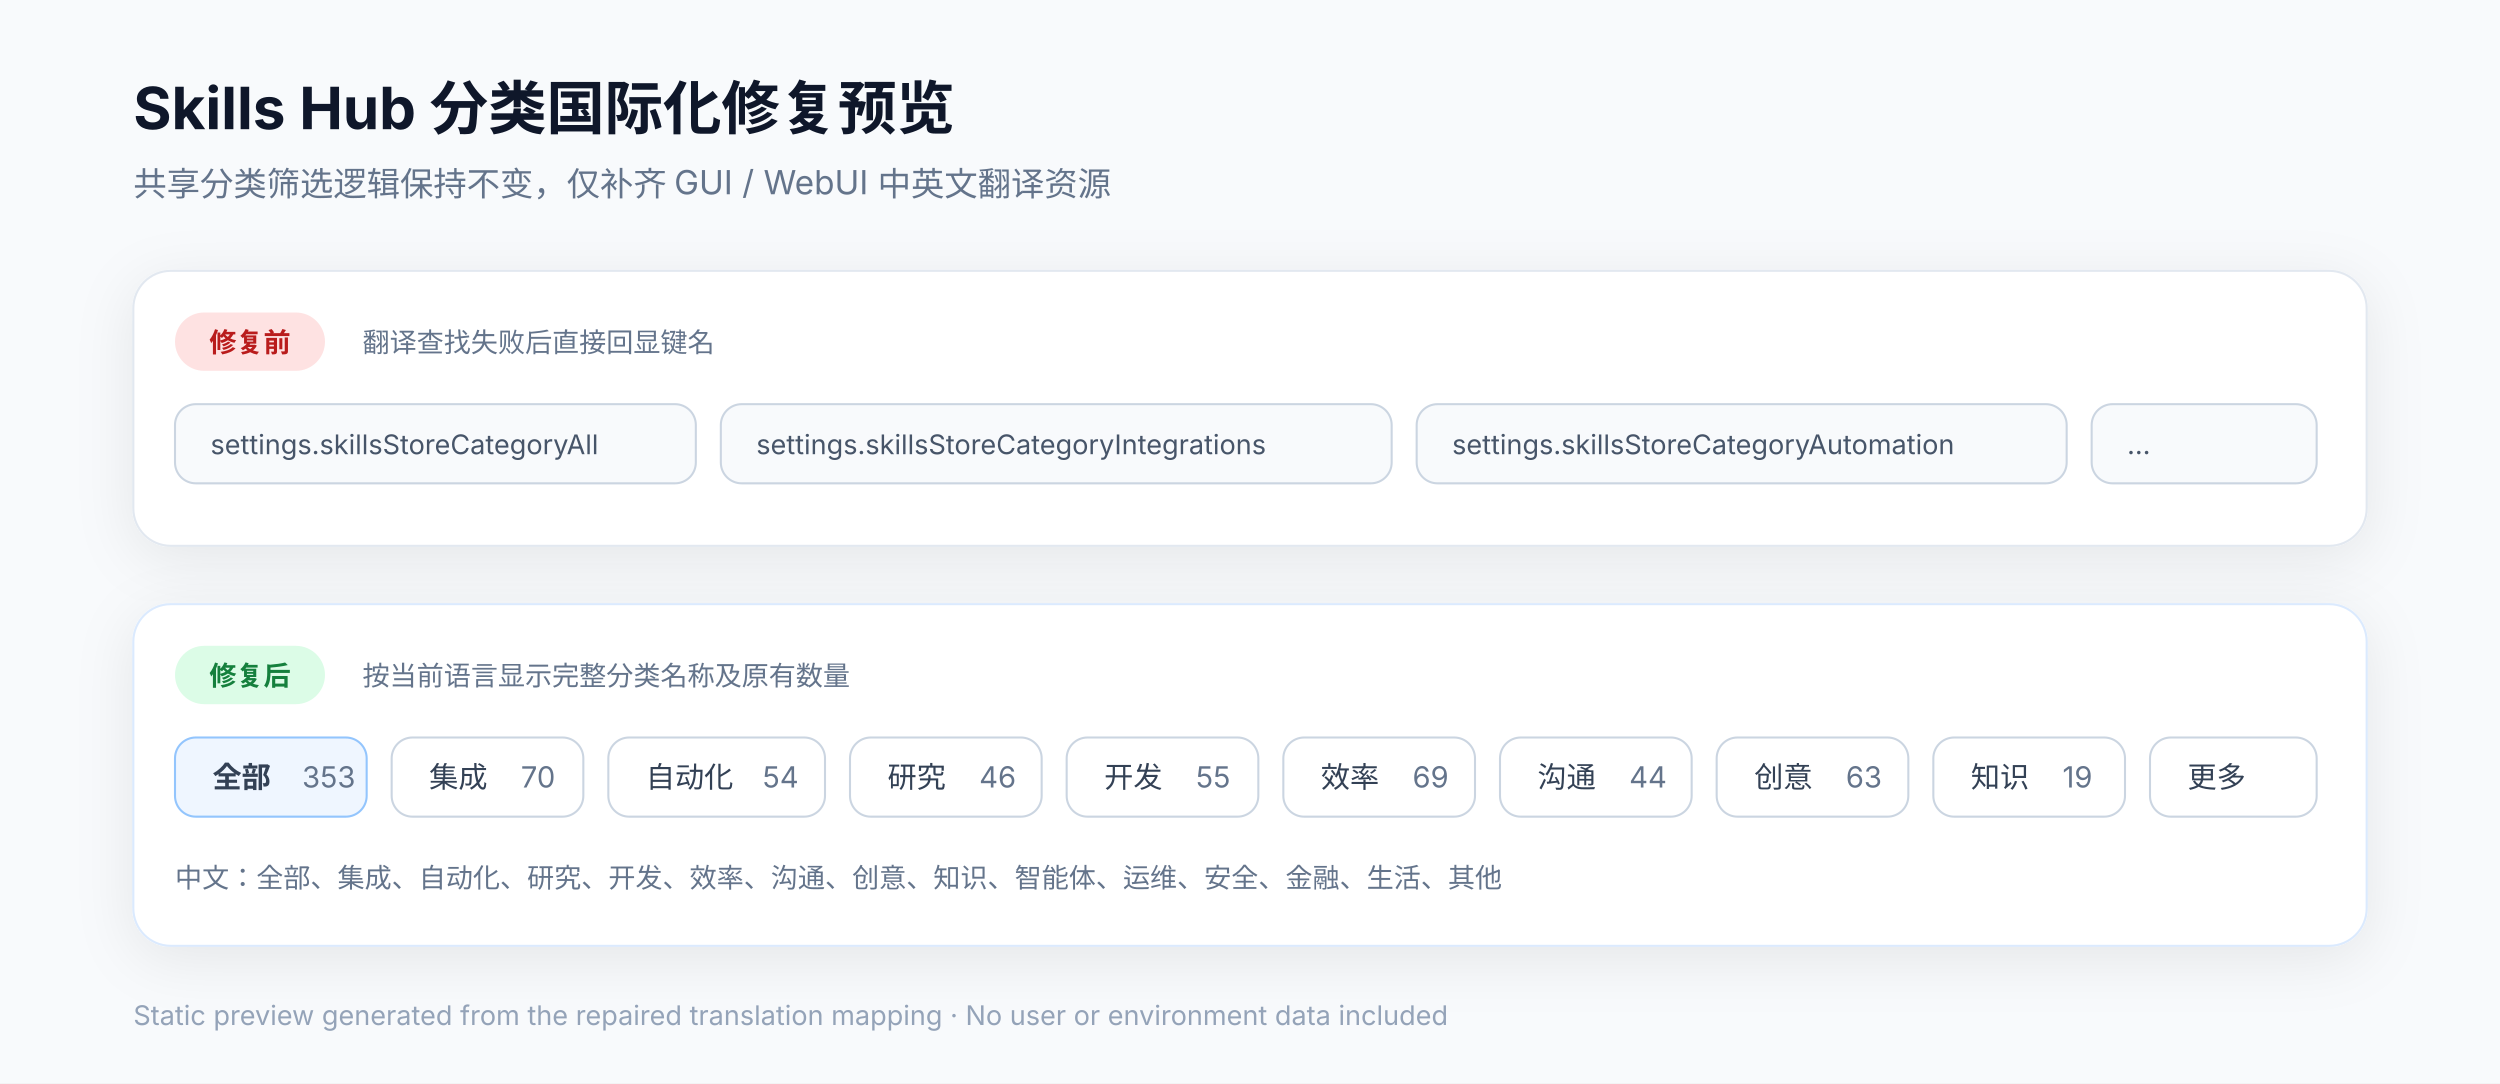
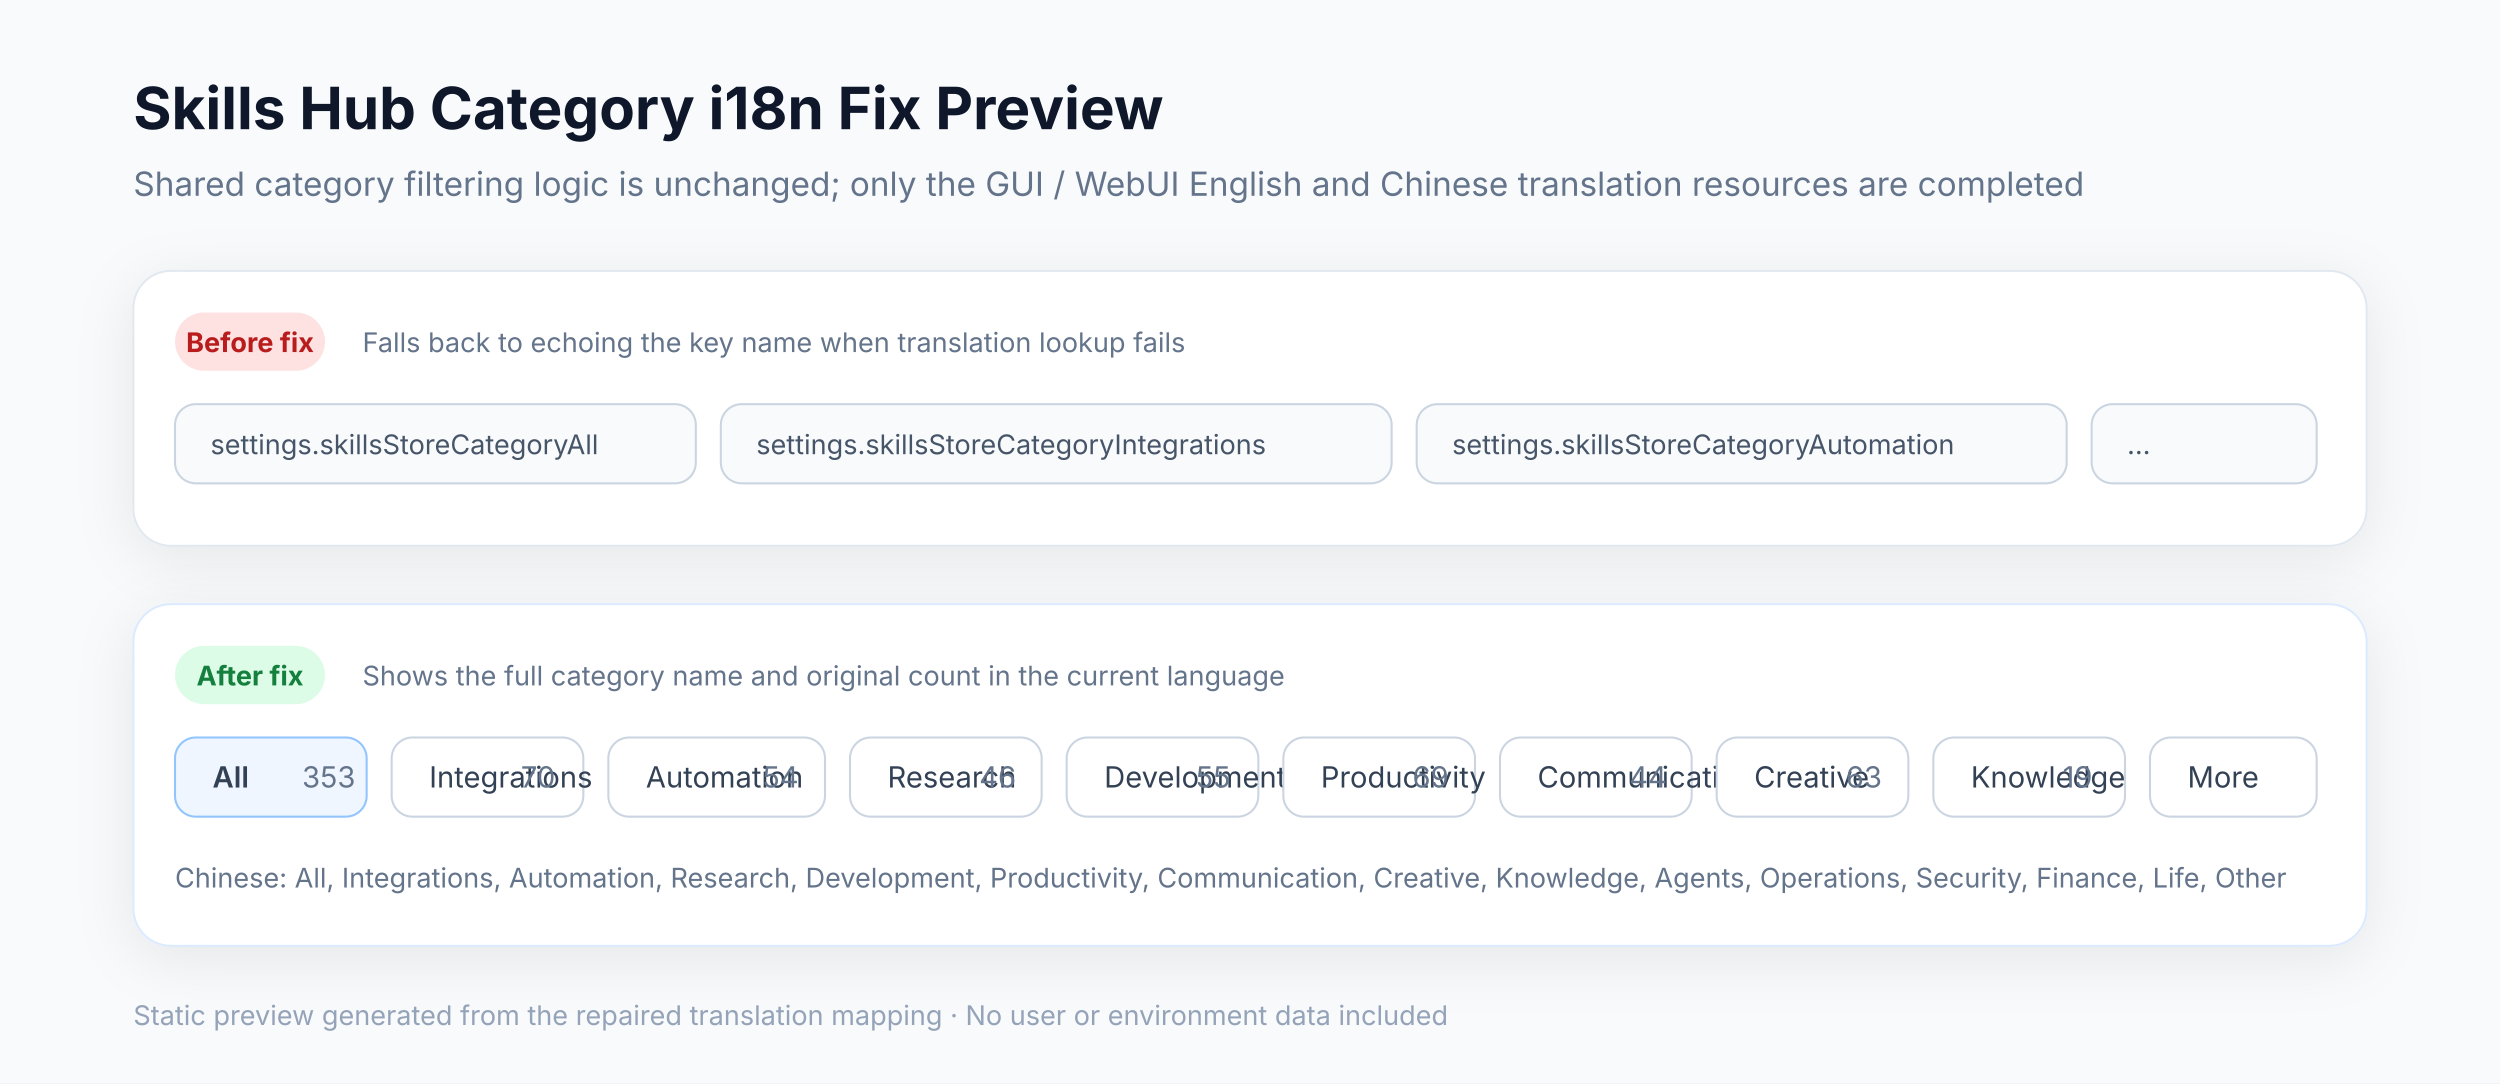
<svg xmlns="http://www.w3.org/2000/svg" width="1200" height="520" viewBox="0 0 1200 520">
  <defs>
    <filter id="shadow" x="-10%" y="-20%" width="120%" height="140%">
      <feDropShadow dx="0" dy="6" stdDeviation="14" flood-color="#0f172a" flood-opacity="0.08" />
    </filter>
  </defs>
  <rect width="1200" height="520" fill="#f8fafc" />
-   <text x="64" y="62" fill="#0f172a" font-family="-apple-system, BlinkMacSystemFont, 'Segoe UI', sans-serif" font-size="28" font-weight="700">Skills Hub 分类国际化修复预览</text>
-   <text x="64" y="94" fill="#64748b" font-family="-apple-system, BlinkMacSystemFont, 'Segoe UI', sans-serif" font-size="16">共享分类筛选逻辑保持不变，仅补齐 GUI / WebUI 中英文翻译资源</text>
+   <text x="64" y="62" fill="#0f172a" font-family="-apple-system, BlinkMacSystemFont, 'Segoe UI', sans-serif" font-size="28" font-weight="700">Skills Hub Category i18n Fix Preview</text>
+   <text x="64" y="94" fill="#64748b" font-family="-apple-system, BlinkMacSystemFont, 'Segoe UI', sans-serif" font-size="16">Shared category filtering logic is unchanged; only the GUI / WebUI English and Chinese translation resources are completed</text>
  <g filter="url(#shadow)">
    <rect x="64" y="130" width="1072" height="132" rx="18" fill="#ffffff" stroke="#e2e8f0" />
  </g>
  <rect x="84" y="150" width="72" height="28" rx="14" fill="#fee2e2" />
-   <text x="120" y="169" text-anchor="middle" fill="#b91c1c" font-family="-apple-system, BlinkMacSystemFont, 'Segoe UI', sans-serif" font-size="13" font-weight="700">修复前</text>
-   <text x="174" y="169" fill="#64748b" font-family="-apple-system, BlinkMacSystemFont, 'Segoe UI', sans-serif" font-size="13">翻译查找失败后直接回显键名</text>
+   <text x="120" y="169" text-anchor="middle" fill="#b91c1c" font-family="-apple-system, BlinkMacSystemFont, 'Segoe UI', sans-serif" font-size="13" font-weight="700">Before fix</text>
+   <text x="174" y="169" fill="#64748b" font-family="-apple-system, BlinkMacSystemFont, 'Segoe UI', sans-serif" font-size="13">Falls back to echoing the key name when translation lookup fails</text>
  <g font-family="-apple-system, BlinkMacSystemFont, 'Segoe UI', sans-serif" font-size="13" fill="#475569">
    <rect x="84" y="194" width="250" height="38" rx="10" fill="#f8fafc" stroke="#cbd5e1" />
    <text x="101" y="218">settings.skillsStoreCategoryAll</text>
    <rect x="346" y="194" width="322" height="38" rx="10" fill="#f8fafc" stroke="#cbd5e1" />
    <text x="363" y="218">settings.skillsStoreCategoryIntegrations</text>
    <rect x="680" y="194" width="312" height="38" rx="10" fill="#f8fafc" stroke="#cbd5e1" />
    <text x="697" y="218">settings.skillsStoreCategoryAutomation</text>
    <rect x="1004" y="194" width="108" height="38" rx="10" fill="#f8fafc" stroke="#cbd5e1" />
    <text x="1021" y="218">…</text>
  </g>
  <g filter="url(#shadow)">
    <rect x="64" y="290" width="1072" height="164" rx="18" fill="#ffffff" stroke="#dbeafe" />
  </g>
  <rect x="84" y="310" width="72" height="28" rx="14" fill="#dcfce7" />
-   <text x="120" y="329" text-anchor="middle" fill="#15803d" font-family="-apple-system, BlinkMacSystemFont, 'Segoe UI', sans-serif" font-size="13" font-weight="700">修复后</text>
-   <text x="174" y="329" fill="#64748b" font-family="-apple-system, BlinkMacSystemFont, 'Segoe UI', sans-serif" font-size="13">按当前语言显示完整分类名称及原有数量</text>
+   <text x="120" y="329" text-anchor="middle" fill="#15803d" font-family="-apple-system, BlinkMacSystemFont, 'Segoe UI', sans-serif" font-size="13" font-weight="700">After fix</text>
+   <text x="174" y="329" fill="#64748b" font-family="-apple-system, BlinkMacSystemFont, 'Segoe UI', sans-serif" font-size="13">Shows the full category name and original count in the current language</text>
  <g font-family="-apple-system, BlinkMacSystemFont, 'Segoe UI', sans-serif" font-size="14" fill="#334155">
    <rect x="84" y="354" width="92" height="38" rx="10" fill="#eff6ff" stroke="#93c5fd" />
-     <text x="102" y="378" font-weight="600">全部</text>
+     <text x="102" y="378" font-weight="600">All</text>
    <text x="145" y="378" fill="#64748b">353</text>
    <rect x="188" y="354" width="92" height="38" rx="10" fill="#ffffff" stroke="#cbd5e1" />
-     <text x="206" y="378">集成</text>
+     <text x="206" y="378">Integrations</text>
    <text x="250" y="378" fill="#64748b">70</text>
    <rect x="292" y="354" width="104" height="38" rx="10" fill="#ffffff" stroke="#cbd5e1" />
-     <text x="310" y="378">自动化</text>
+     <text x="310" y="378">Automation</text>
    <text x="366" y="378" fill="#64748b">54</text>
    <rect x="408" y="354" width="92" height="38" rx="10" fill="#ffffff" stroke="#cbd5e1" />
-     <text x="426" y="378">研究</text>
+     <text x="426" y="378">Research</text>
    <text x="470" y="378" fill="#64748b">46</text>
    <rect x="512" y="354" width="92" height="38" rx="10" fill="#ffffff" stroke="#cbd5e1" />
-     <text x="530" y="378">开发</text>
+     <text x="530" y="378">Development</text>
    <text x="574" y="378" fill="#64748b">55</text>
    <rect x="616" y="354" width="92" height="38" rx="10" fill="#ffffff" stroke="#cbd5e1" />
-     <text x="634" y="378">效率</text>
+     <text x="634" y="378">Productivity</text>
    <text x="678" y="378" fill="#64748b">69</text>
    <rect x="720" y="354" width="92" height="38" rx="10" fill="#ffffff" stroke="#cbd5e1" />
-     <text x="738" y="378">沟通</text>
+     <text x="738" y="378">Communication</text>
    <text x="782" y="378" fill="#64748b">44</text>
    <rect x="824" y="354" width="92" height="38" rx="10" fill="#ffffff" stroke="#cbd5e1" />
-     <text x="842" y="378">创意</text>
+     <text x="842" y="378">Creative</text>
    <text x="886" y="378" fill="#64748b">63</text>
    <rect x="928" y="354" width="92" height="38" rx="10" fill="#ffffff" stroke="#cbd5e1" />
-     <text x="946" y="378">知识</text>
+     <text x="946" y="378">Knowledge</text>
    <text x="990" y="378" fill="#64748b">19</text>
    <rect x="1032" y="354" width="80" height="38" rx="10" fill="#ffffff" stroke="#cbd5e1" />
-     <text x="1050" y="378">更多</text>
+     <text x="1050" y="378">More</text>
  </g>
-   <text x="84" y="426" fill="#64748b" font-family="-apple-system, BlinkMacSystemFont, 'Segoe UI', sans-serif" font-size="13">中文：全部、集成、自动化、研究、开发、效率、沟通、创意、知识、智能体、运维、安全、金融、生活、其他</text>
+   <text x="84" y="426" fill="#64748b" font-family="-apple-system, BlinkMacSystemFont, 'Segoe UI', sans-serif" font-size="13">Chinese: All, Integrations, Automation, Research, Development, Productivity, Communication, Creative, Knowledge, Agents, Operations, Security, Finance, Life, Other</text>
  <text x="64" y="492" fill="#94a3b8" font-family="-apple-system, BlinkMacSystemFont, 'Segoe UI', sans-serif" font-size="13">Static preview generated from the repaired translation mapping · No user or environment data included</text>
</svg>
